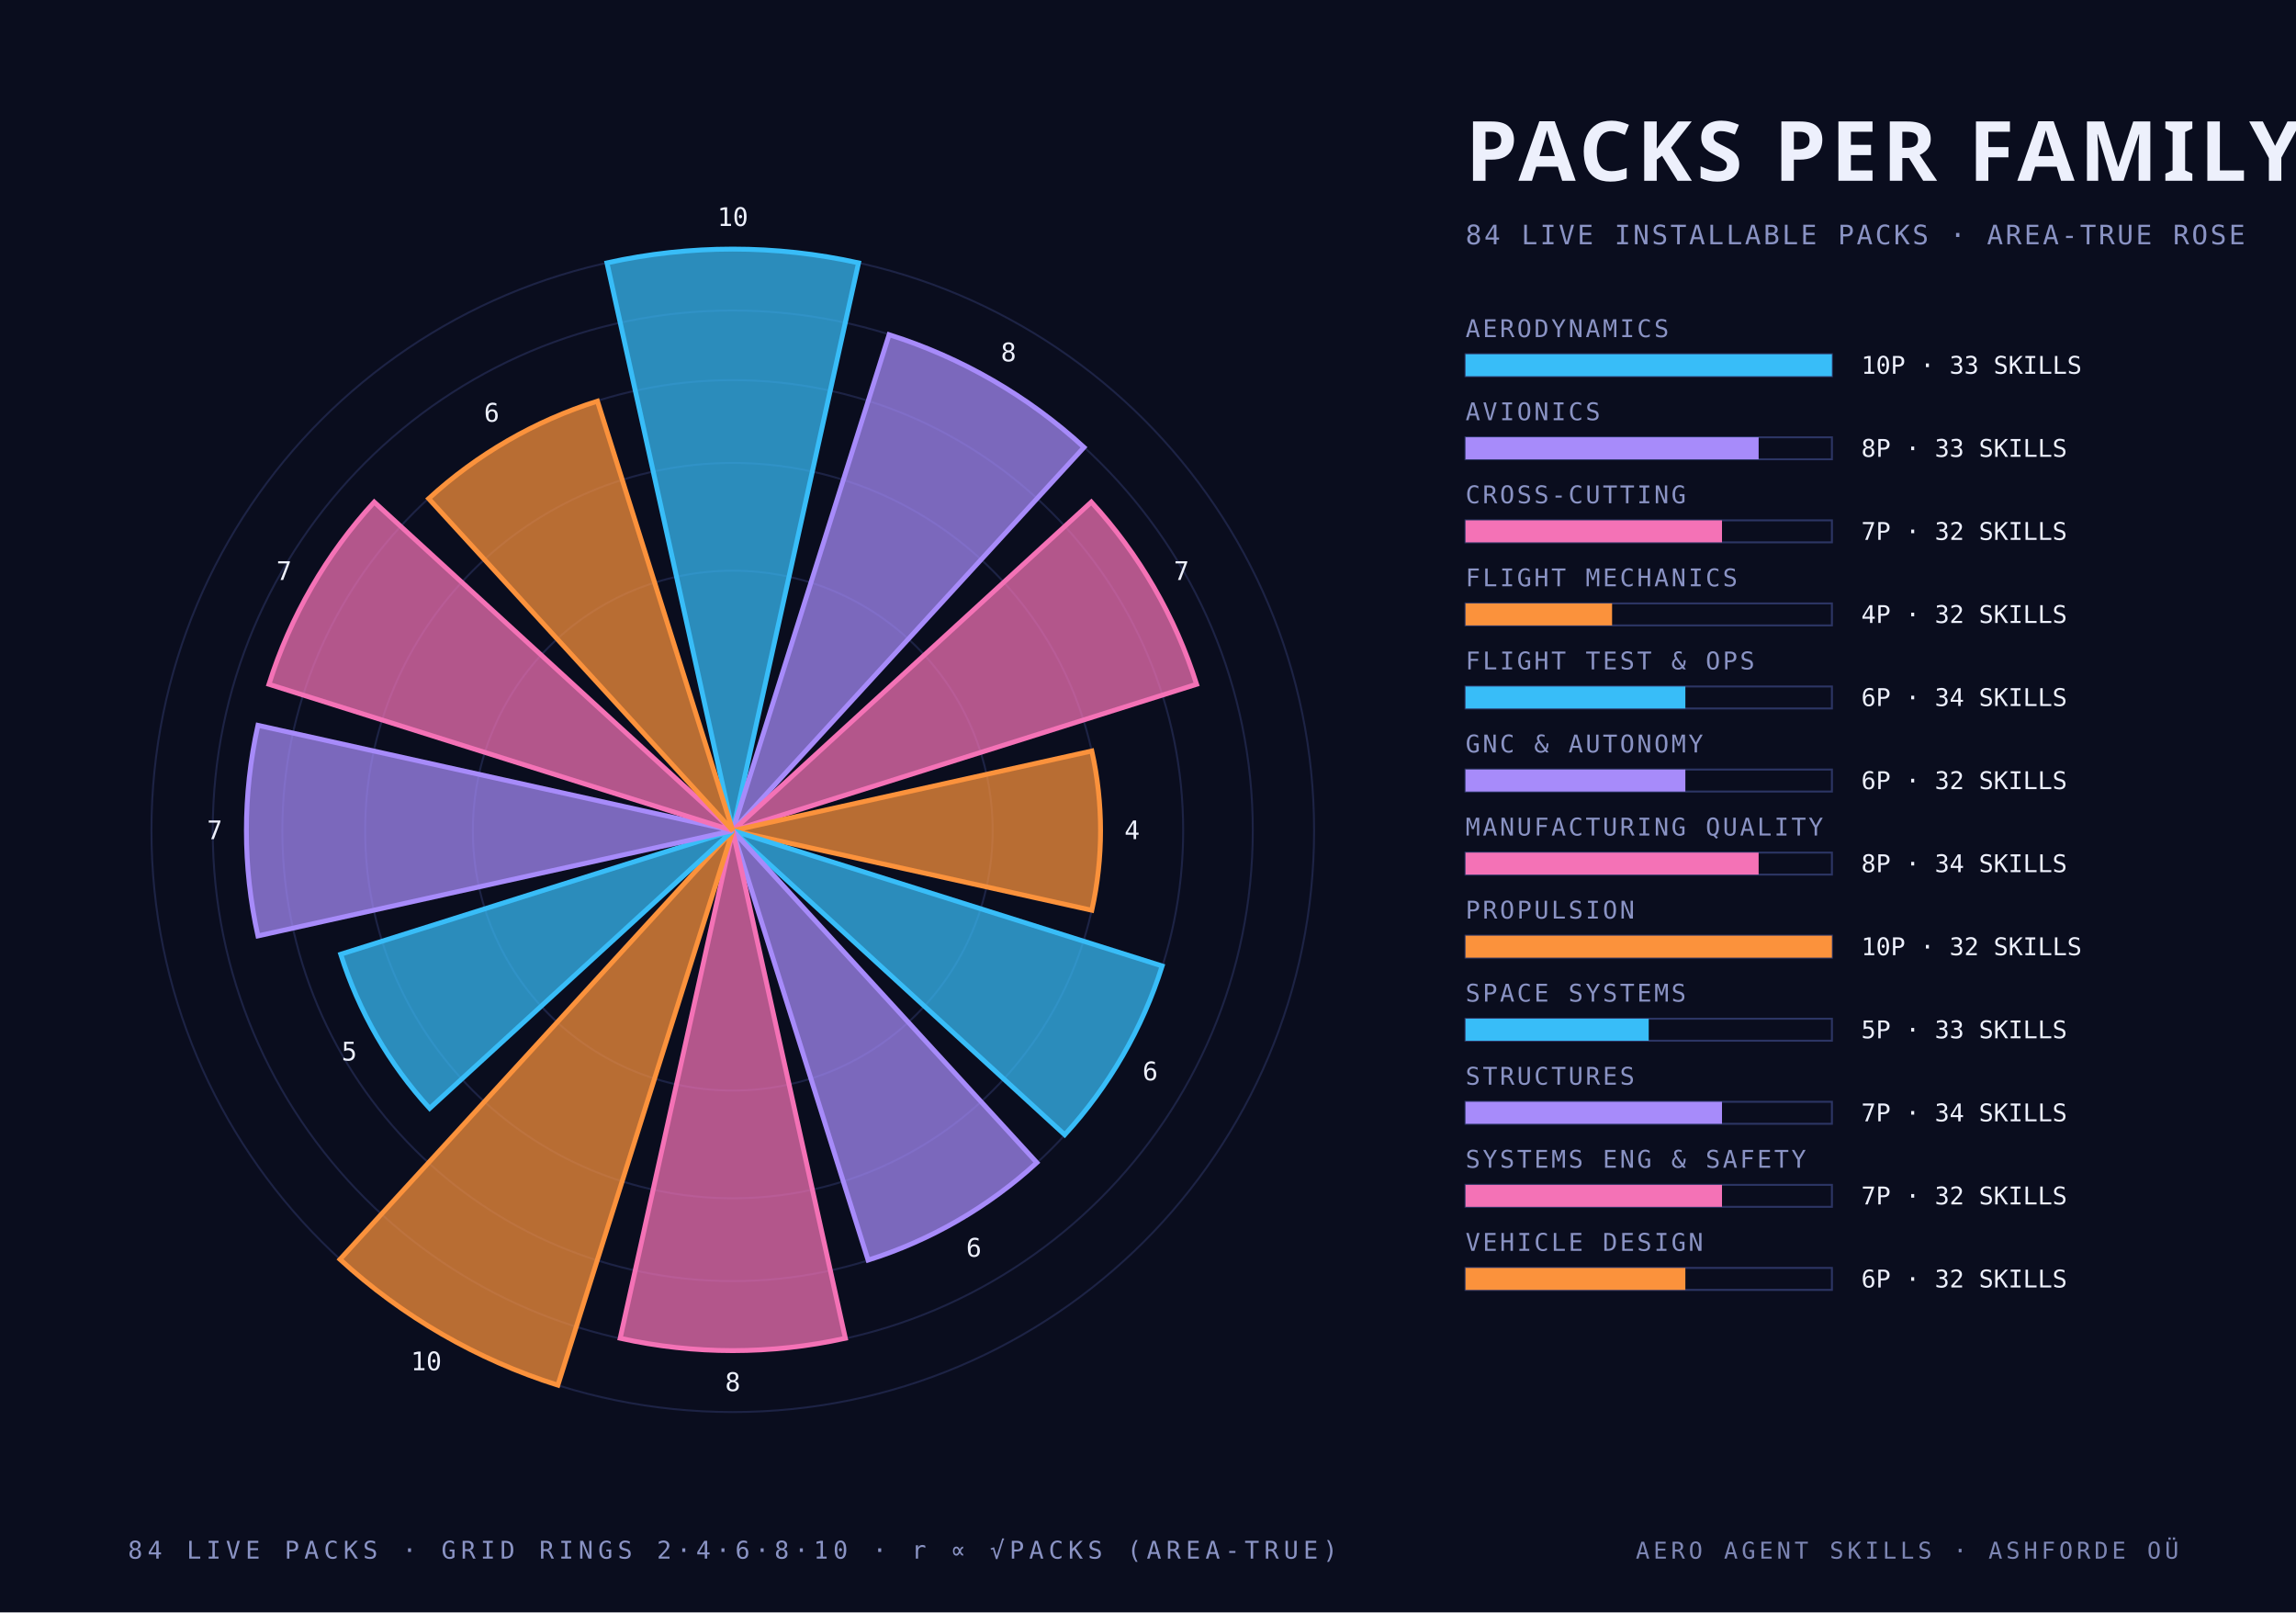
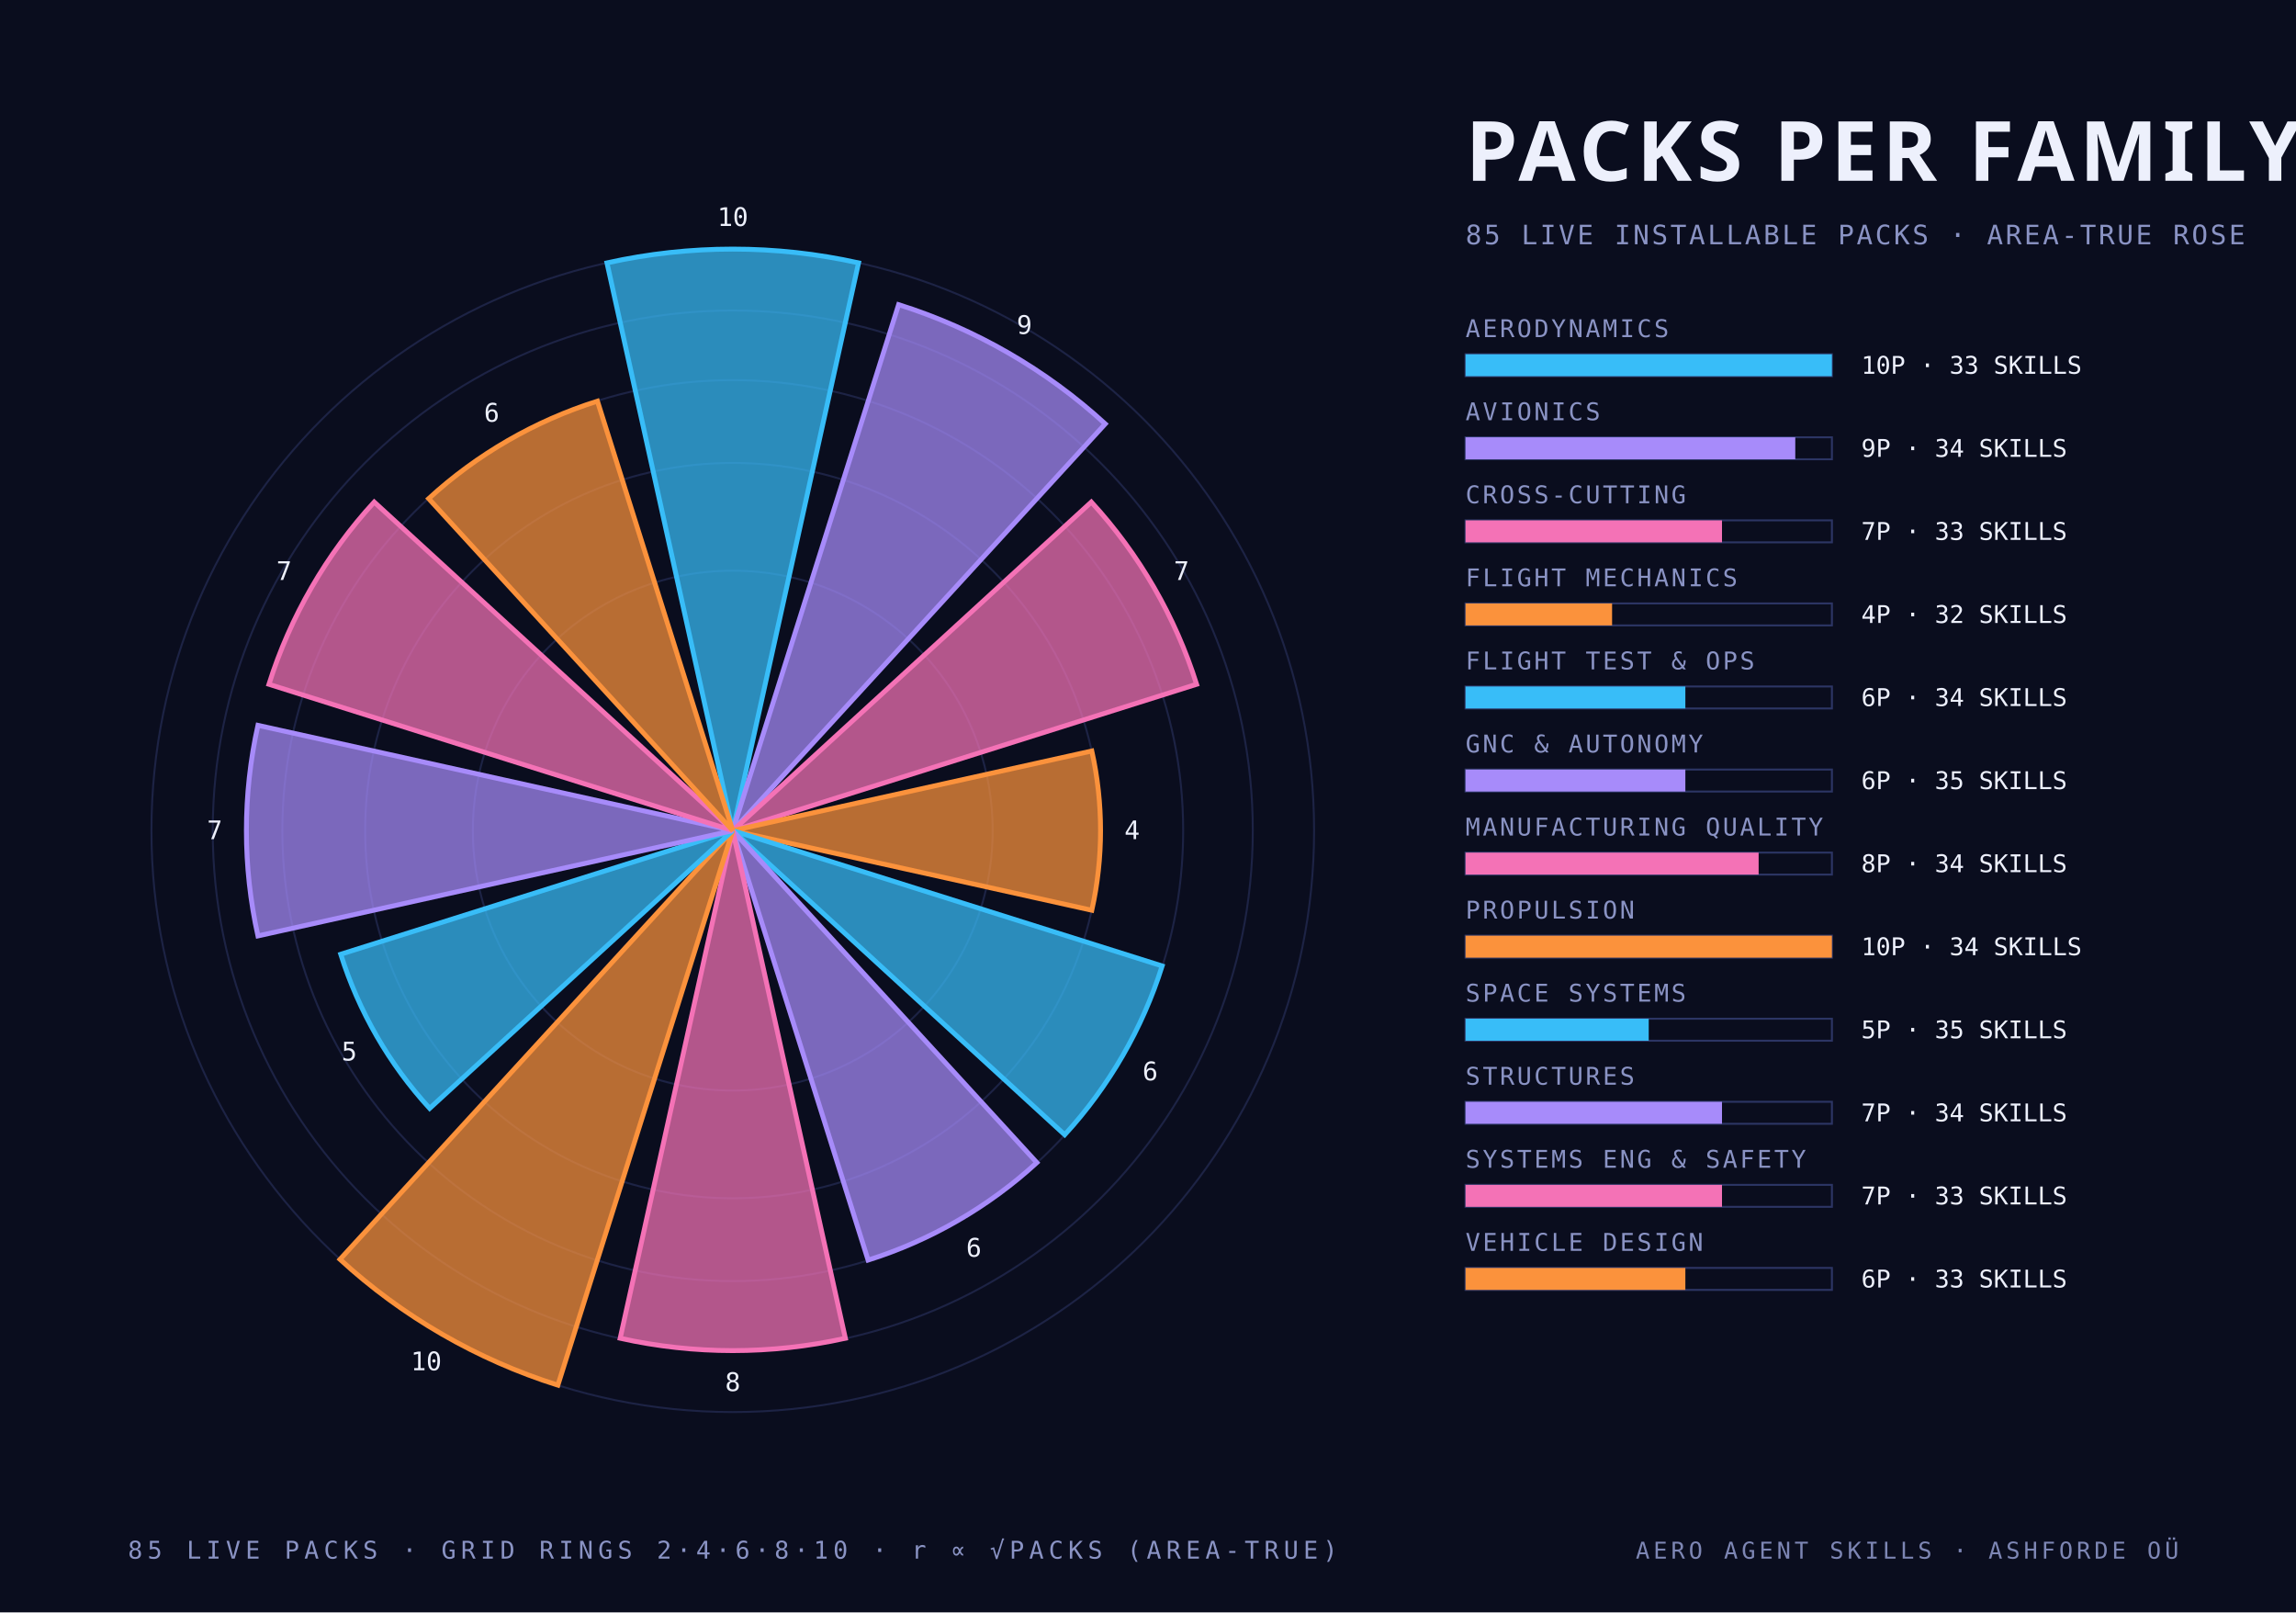
<svg xmlns="http://www.w3.org/2000/svg" width="940" height="660" viewBox="0 0 940 660">
  <style>
    .mono { font-family: "JetBrains Mono", "IBM Plex Mono", "Menlo", monospace; }
    .cond { font-family: "Barlow Condensed", "DIN Condensed", "Arial Narrow", sans-serif; font-weight: 700; text-transform: uppercase; }
    .serif { font-family: "Instrument Serif", Georgia, serif; font-style: italic; }
  </style>
  <rect width="940" height="660" fill="#0a0d1e" />
  <circle cx="300" cy="340" r="106.4" fill="none" stroke="#2c3564" stroke-width="0.8" stroke-opacity="0.55" />
  <circle cx="300" cy="340" r="150.5" fill="none" stroke="#2c3564" stroke-width="0.8" stroke-opacity="0.55" />
  <circle cx="300" cy="340" r="184.4" fill="none" stroke="#2c3564" stroke-width="0.8" stroke-opacity="0.55" />
  <circle cx="300" cy="340" r="212.9" fill="none" stroke="#2c3564" stroke-width="0.8" stroke-opacity="0.55" />
  <circle cx="300" cy="340" r="238.0" fill="none" stroke="#2c3564" stroke-width="0.8" stroke-opacity="0.55" />
  <path d="M 300 340 L 248.5 107.6 A 238.0 238.0 0 0 1 351.5 107.6 Z" fill="#38bdf8" fill-opacity="0.72" stroke="#38bdf8" stroke-width="2" />
  <text class="mono" x="300.0" y="92.5" text-anchor="middle" font-size="10.5" fill="#edf0fc">10</text>
-   <path d="M 300 340 L 364.0 137.0 A 212.9 212.9 0 0 1 443.8 183.1 Z" fill="#a78bfa" fill-opacity="0.72" stroke="#a78bfa" stroke-width="2" />
-   <text class="mono" x="412.9" y="147.9" text-anchor="middle" font-size="10.5" fill="#edf0fc">8</text>
+   <path d="M 300 340 L 367.9 124.7 A 225.8 225.8 0 0 1 452.5 173.5 Z" fill="#a78bfa" fill-opacity="0.72" stroke="#a78bfa" stroke-width="2" />
+   <text class="mono" x="419.4" y="136.7" text-anchor="middle" font-size="10.5" fill="#edf0fc">9</text>
  <path d="M 300 340 L 446.8 205.5 A 199.1 199.1 0 0 1 489.9 280.1 Z" fill="#f472b6" fill-opacity="0.72" stroke="#f472b6" stroke-width="2" />
  <text class="mono" x="483.7" y="237.4" text-anchor="middle" font-size="10.5" fill="#edf0fc">7</text>
  <path d="M 300 340 L 447.0 307.4 A 150.5 150.5 0 0 1 447.0 372.6 Z" fill="#fb923c" fill-opacity="0.72" stroke="#fb923c" stroke-width="2" />
  <text class="mono" x="463.5" y="343.5" text-anchor="middle" font-size="10.5" fill="#edf0fc">4</text>
  <path d="M 300 340 L 475.8 395.4 A 184.4 184.4 0 0 1 435.9 464.5 Z" fill="#38bdf8" fill-opacity="0.72" stroke="#38bdf8" stroke-width="2" />
  <text class="mono" x="470.9" y="442.2" text-anchor="middle" font-size="10.5" fill="#edf0fc">6</text>
  <path d="M 300 340 L 424.5 475.9 A 184.4 184.4 0 0 1 355.4 515.8 Z" fill="#a78bfa" fill-opacity="0.72" stroke="#a78bfa" stroke-width="2" />
  <text class="mono" x="398.7" y="514.4" text-anchor="middle" font-size="10.5" fill="#edf0fc">6</text>
  <path d="M 300 340 L 346.1 547.8 A 212.9 212.9 0 0 1 253.9 547.8 Z" fill="#f472b6" fill-opacity="0.72" stroke="#f472b6" stroke-width="2" />
  <text class="mono" x="300.0" y="569.4" text-anchor="middle" font-size="10.5" fill="#edf0fc">8</text>
  <path d="M 300 340 L 228.4 567.0 A 238.0 238.0 0 0 1 139.2 515.5 Z" fill="#fb923c" fill-opacity="0.72" stroke="#fb923c" stroke-width="2" />
  <text class="mono" x="174.5" y="560.9" text-anchor="middle" font-size="10.5" fill="#edf0fc">10</text>
  <path d="M 300 340 L 175.9 453.7 A 168.3 168.3 0 0 1 139.5 390.6 Z" fill="#38bdf8" fill-opacity="0.72" stroke="#38bdf8" stroke-width="2" />
  <text class="mono" x="143.0" y="434.1" text-anchor="middle" font-size="10.5" fill="#edf0fc">5</text>
  <path d="M 300 340 L 105.6 383.1 A 199.1 199.1 0 0 1 105.6 296.9 Z" fill="#a78bfa" fill-opacity="0.72" stroke="#a78bfa" stroke-width="2" />
  <text class="mono" x="87.9" y="343.5" text-anchor="middle" font-size="10.5" fill="#edf0fc">7</text>
  <path d="M 300 340 L 110.1 280.1 A 199.1 199.1 0 0 1 153.2 205.5 Z" fill="#f472b6" fill-opacity="0.72" stroke="#f472b6" stroke-width="2" />
  <text class="mono" x="116.3" y="237.4" text-anchor="middle" font-size="10.5" fill="#edf0fc">7</text>
  <path d="M 300 340 L 175.5 204.1 A 184.4 184.4 0 0 1 244.6 164.2 Z" fill="#fb923c" fill-opacity="0.72" stroke="#fb923c" stroke-width="2" />
  <text class="mono" x="201.3" y="172.6" text-anchor="middle" font-size="10.5" fill="#edf0fc">6</text>
  <text class="cond" x="600.0" y="74.0" text-anchor="start" font-size="34" fill="#edf0fc" letter-spacing="2">PACKS PER FAMILY</text>
-   <text class="mono" x="600.0" y="100.0" text-anchor="start" font-size="11" fill="#8a93c4" letter-spacing="1">84 LIVE INSTALLABLE PACKS · AREA-TRUE ROSE</text>
+   <text class="mono" x="600.0" y="100.0" text-anchor="start" font-size="11" fill="#8a93c4" letter-spacing="1">85 LIVE INSTALLABLE PACKS · AREA-TRUE ROSE</text>
  <text class="mono" x="600.0" y="138.0" text-anchor="start" font-size="10" fill="#8a93c4" letter-spacing="1">AERODYNAMICS</text>
  <rect x="600" y="145" width="150" height="9" fill="none" stroke="#2c3564" stroke-width="0.8" />
  <rect x="600" y="145" width="150.0" height="9" fill="#38bdf8" />
  <text class="mono" x="762.0" y="153.0" text-anchor="start" font-size="10" fill="#edf0fc">10P · 33 SKILLS</text>
  <text class="mono" x="600.0" y="172.0" text-anchor="start" font-size="10" fill="#8a93c4" letter-spacing="1">AVIONICS</text>
  <rect x="600" y="179" width="150" height="9" fill="none" stroke="#2c3564" stroke-width="0.8" />
-   <rect x="600" y="179" width="120.0" height="9" fill="#a78bfa" />
-   <text class="mono" x="762.0" y="187.0" text-anchor="start" font-size="10" fill="#edf0fc">8P · 33 SKILLS</text>
+   <rect x="600" y="179" width="135.0" height="9" fill="#a78bfa" />
+   <text class="mono" x="762.0" y="187.0" text-anchor="start" font-size="10" fill="#edf0fc">9P · 34 SKILLS</text>
  <text class="mono" x="600.0" y="206.0" text-anchor="start" font-size="10" fill="#8a93c4" letter-spacing="1">CROSS-CUTTING</text>
  <rect x="600" y="213" width="150" height="9" fill="none" stroke="#2c3564" stroke-width="0.8" />
  <rect x="600" y="213" width="105.0" height="9" fill="#f472b6" />
-   <text class="mono" x="762.0" y="221.0" text-anchor="start" font-size="10" fill="#edf0fc">7P · 32 SKILLS</text>
+   <text class="mono" x="762.0" y="221.0" text-anchor="start" font-size="10" fill="#edf0fc">7P · 33 SKILLS</text>
  <text class="mono" x="600.0" y="240.0" text-anchor="start" font-size="10" fill="#8a93c4" letter-spacing="1">FLIGHT MECHANICS</text>
  <rect x="600" y="247" width="150" height="9" fill="none" stroke="#2c3564" stroke-width="0.8" />
  <rect x="600" y="247" width="60.0" height="9" fill="#fb923c" />
  <text class="mono" x="762.0" y="255.0" text-anchor="start" font-size="10" fill="#edf0fc">4P · 32 SKILLS</text>
  <text class="mono" x="600.0" y="274.0" text-anchor="start" font-size="10" fill="#8a93c4" letter-spacing="1">FLIGHT TEST &amp; OPS</text>
  <rect x="600" y="281" width="150" height="9" fill="none" stroke="#2c3564" stroke-width="0.8" />
  <rect x="600" y="281" width="90.0" height="9" fill="#38bdf8" />
  <text class="mono" x="762.0" y="289.0" text-anchor="start" font-size="10" fill="#edf0fc">6P · 34 SKILLS</text>
  <text class="mono" x="600.0" y="308.0" text-anchor="start" font-size="10" fill="#8a93c4" letter-spacing="1">GNC &amp; AUTONOMY</text>
  <rect x="600" y="315" width="150" height="9" fill="none" stroke="#2c3564" stroke-width="0.8" />
  <rect x="600" y="315" width="90.0" height="9" fill="#a78bfa" />
-   <text class="mono" x="762.0" y="323.0" text-anchor="start" font-size="10" fill="#edf0fc">6P · 32 SKILLS</text>
+   <text class="mono" x="762.0" y="323.0" text-anchor="start" font-size="10" fill="#edf0fc">6P · 35 SKILLS</text>
  <text class="mono" x="600.0" y="342.0" text-anchor="start" font-size="10" fill="#8a93c4" letter-spacing="1">MANUFACTURING QUALITY</text>
  <rect x="600" y="349" width="150" height="9" fill="none" stroke="#2c3564" stroke-width="0.8" />
  <rect x="600" y="349" width="120.0" height="9" fill="#f472b6" />
  <text class="mono" x="762.0" y="357.0" text-anchor="start" font-size="10" fill="#edf0fc">8P · 34 SKILLS</text>
  <text class="mono" x="600.0" y="376.0" text-anchor="start" font-size="10" fill="#8a93c4" letter-spacing="1">PROPULSION</text>
  <rect x="600" y="383" width="150" height="9" fill="none" stroke="#2c3564" stroke-width="0.8" />
  <rect x="600" y="383" width="150.0" height="9" fill="#fb923c" />
-   <text class="mono" x="762.0" y="391.0" text-anchor="start" font-size="10" fill="#edf0fc">10P · 32 SKILLS</text>
+   <text class="mono" x="762.0" y="391.0" text-anchor="start" font-size="10" fill="#edf0fc">10P · 34 SKILLS</text>
  <text class="mono" x="600.0" y="410.0" text-anchor="start" font-size="10" fill="#8a93c4" letter-spacing="1">SPACE SYSTEMS</text>
  <rect x="600" y="417" width="150" height="9" fill="none" stroke="#2c3564" stroke-width="0.8" />
  <rect x="600" y="417" width="75.0" height="9" fill="#38bdf8" />
-   <text class="mono" x="762.0" y="425.0" text-anchor="start" font-size="10" fill="#edf0fc">5P · 33 SKILLS</text>
+   <text class="mono" x="762.0" y="425.0" text-anchor="start" font-size="10" fill="#edf0fc">5P · 35 SKILLS</text>
  <text class="mono" x="600.0" y="444.0" text-anchor="start" font-size="10" fill="#8a93c4" letter-spacing="1">STRUCTURES</text>
  <rect x="600" y="451" width="150" height="9" fill="none" stroke="#2c3564" stroke-width="0.8" />
  <rect x="600" y="451" width="105.0" height="9" fill="#a78bfa" />
  <text class="mono" x="762.0" y="459.0" text-anchor="start" font-size="10" fill="#edf0fc">7P · 34 SKILLS</text>
  <text class="mono" x="600.0" y="478.0" text-anchor="start" font-size="10" fill="#8a93c4" letter-spacing="1">SYSTEMS ENG &amp; SAFETY</text>
  <rect x="600" y="485" width="150" height="9" fill="none" stroke="#2c3564" stroke-width="0.8" />
  <rect x="600" y="485" width="105.0" height="9" fill="#f472b6" />
-   <text class="mono" x="762.0" y="493.0" text-anchor="start" font-size="10" fill="#edf0fc">7P · 32 SKILLS</text>
+   <text class="mono" x="762.0" y="493.0" text-anchor="start" font-size="10" fill="#edf0fc">7P · 33 SKILLS</text>
  <text class="mono" x="600.0" y="512.0" text-anchor="start" font-size="10" fill="#8a93c4" letter-spacing="1">VEHICLE DESIGN</text>
  <rect x="600" y="519" width="150" height="9" fill="none" stroke="#2c3564" stroke-width="0.8" />
  <rect x="600" y="519" width="90.0" height="9" fill="#fb923c" />
-   <text class="mono" x="762.0" y="527.0" text-anchor="start" font-size="10" fill="#edf0fc">6P · 32 SKILLS</text>
-   <text class="mono" x="300.0" y="638.0" text-anchor="middle" font-size="10" fill="#8a93c4" letter-spacing="2">84 LIVE PACKS · GRID RINGS 2·4·6·8·10 · r ∝ √PACKS (AREA-TRUE)</text>
+   <text class="mono" x="762.0" y="527.0" text-anchor="start" font-size="10" fill="#edf0fc">6P · 33 SKILLS</text>
+   <text class="mono" x="300.0" y="638.0" text-anchor="middle" font-size="10" fill="#8a93c4" letter-spacing="2">85 LIVE PACKS · GRID RINGS 2·4·6·8·10 · r ∝ √PACKS (AREA-TRUE)</text>
  <text class="mono" x="892.0" y="638.0" text-anchor="end" font-size="9.5" fill="#8a93c4" letter-spacing="1.5" opacity="0.9">AERO AGENT SKILLS · ASHFORDE OÜ</text>
</svg>
